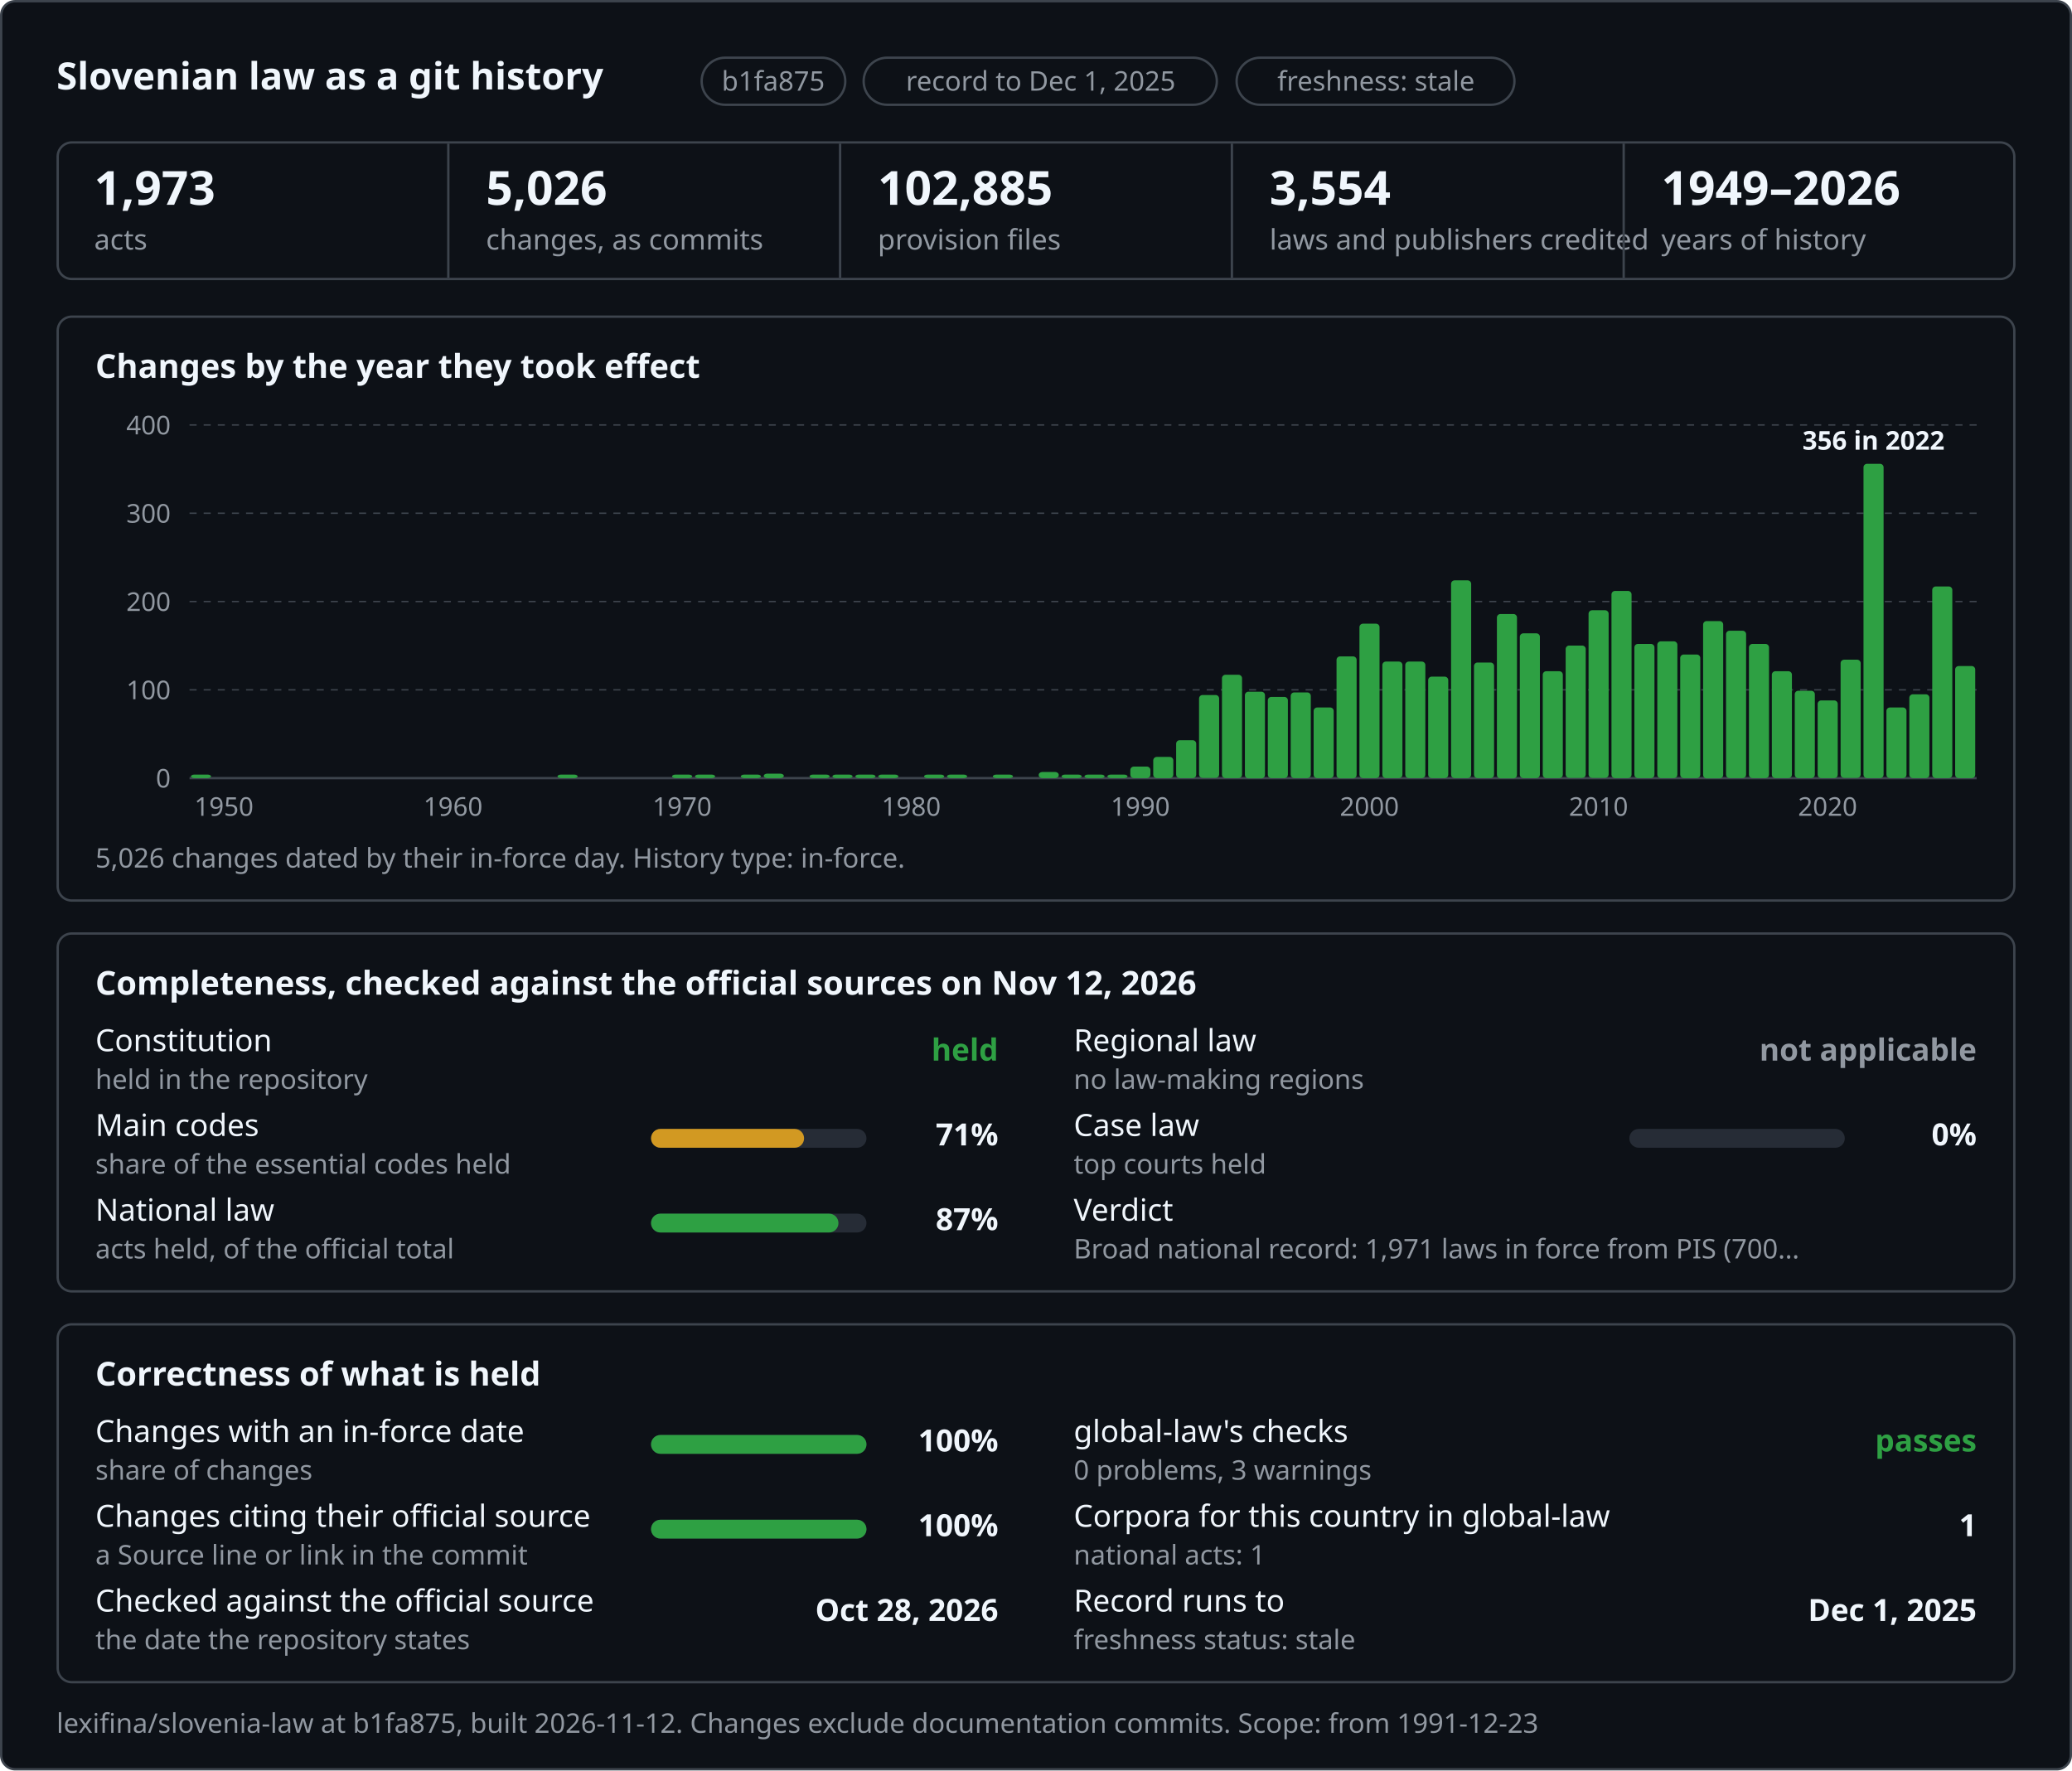
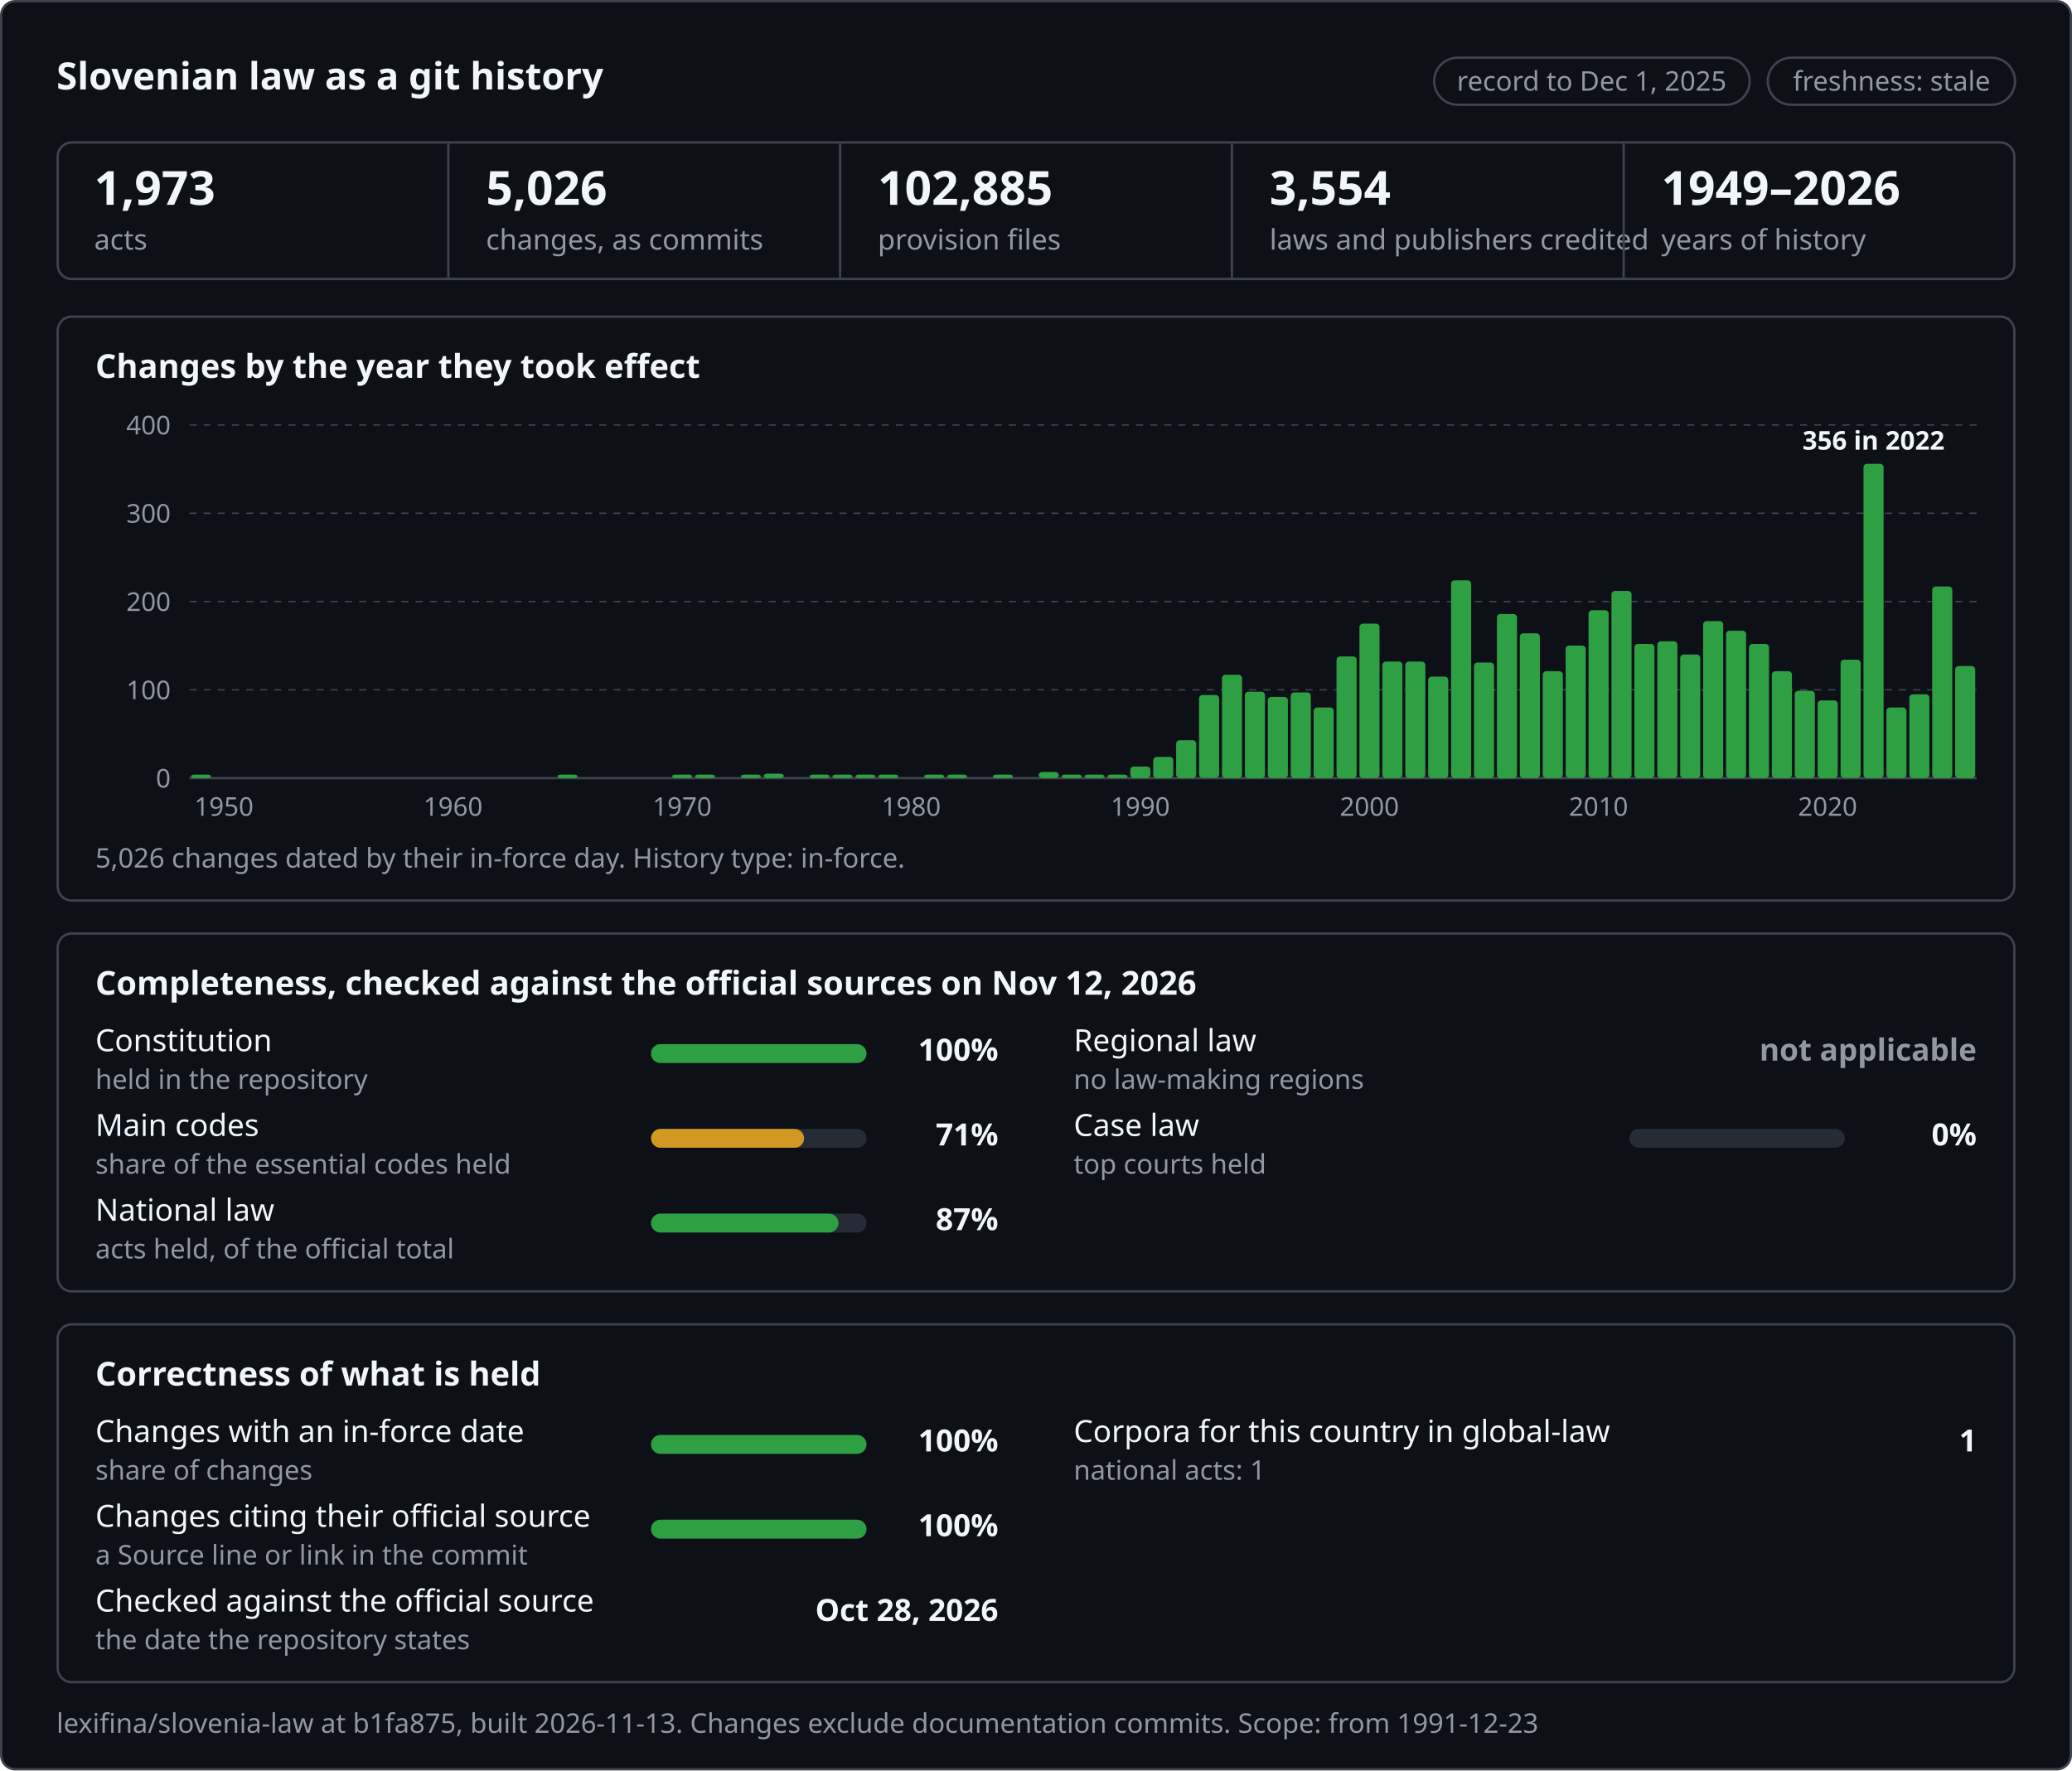
<svg xmlns="http://www.w3.org/2000/svg" width="880" height="752" viewBox="0 0 880 752" font-family="-apple-system,BlinkMacSystemFont,Segoe UI,Noto Sans,Helvetica,Arial,sans-serif">
  <rect x="0.5" y="0.5" width="879" height="751" rx="6" fill="#0d1117" stroke="#3d444d" />
  <text x="24" y="38" font-size="16" font-weight="600" fill="#f0f6fc">Slovenian law as a git history</text>
-   <rect x="298.0" y="24.5" width="61" height="20" rx="10" fill="none" stroke="#3d444d" />
-   <text x="328.4" y="38.5" font-size="11.5" font-weight="500" text-anchor="middle" fill="#9198a1">b1fa875</text>
-   <rect x="366.8" y="24.5" width="150" height="20" rx="10" fill="none" stroke="#3d444d" />
-   <text x="442.0" y="38.5" font-size="11.5" font-weight="500" text-anchor="middle" fill="#9198a1">record to Dec 1, 2025</text>
-   <rect x="525.2" y="24.5" width="118" height="20" rx="10" fill="none" stroke="#3d444d" />
-   <text x="584.4" y="38.5" font-size="11.5" font-weight="500" text-anchor="middle" fill="#9198a1">freshness: stale</text>
+   <rect x="609.1" y="24.5" width="134" height="20" rx="10" fill="none" stroke="#3d444d" />
+   <text x="676.0" y="38.5" font-size="11.5" font-weight="500" text-anchor="middle" fill="#9198a1">record to Dec 1, 2025</text>
+   <rect x="750.8" y="24.5" width="105" height="20" rx="10" fill="none" stroke="#3d444d" />
+   <text x="803.4" y="38.5" font-size="11.5" font-weight="500" text-anchor="middle" fill="#9198a1">freshness: stale</text>
  <rect x="24.5" y="60.5" width="831" height="58" rx="6" fill="#0d1117" stroke="#3d444d" />
  <text x="40.0" y="87" font-size="20" font-weight="600" fill="#f0f6fc">1,973</text>
  <text x="40.0" y="106" font-size="12" fill="#9198a1">acts</text>
  <line x1="190.4" y1="61" x2="190.4" y2="118" stroke="#3d444d" />
  <text x="206.4" y="87" font-size="20" font-weight="600" fill="#f0f6fc">5,026</text>
  <text x="206.4" y="106" font-size="12" fill="#9198a1">changes, as commits</text>
  <line x1="356.8" y1="61" x2="356.8" y2="118" stroke="#3d444d" />
  <text x="372.8" y="87" font-size="20" font-weight="600" fill="#f0f6fc">102,885</text>
  <text x="372.8" y="106" font-size="12" fill="#9198a1">provision files</text>
  <line x1="523.2" y1="61" x2="523.2" y2="118" stroke="#3d444d" />
  <text x="539.2" y="87" font-size="20" font-weight="600" fill="#f0f6fc">3,554</text>
-   <text x="539.2" y="106" font-size="12" fill="#9198a1">laws and publishers credited</text>
+   <text x="539.2" y="106" font-size="12" fill="#9198a1" textLength="142" lengthAdjust="spacingAndGlyphs">laws and publishers credited</text>
  <line x1="689.6" y1="61" x2="689.6" y2="118" stroke="#3d444d" />
  <text x="705.6" y="87" font-size="20" font-weight="600" fill="#f0f6fc">1949–2026</text>
  <text x="705.6" y="106" font-size="12" fill="#9198a1">years of history</text>
  <rect x="24.5" y="134.5" width="831" height="248" rx="6" fill="#0d1117" stroke="#3d444d" />
  <text x="40.5" y="160.5" font-size="14" font-weight="600" fill="#f0f6fc">Changes by the year they took effect</text>
  <line x1="80.5" y1="330.5" x2="839.5" y2="330.5" stroke="#3d444d" stroke-width="1" />
  <text x="72.5" y="334.5" font-size="11" text-anchor="end" fill="#9198a1">0</text>
  <line x1="80.5" y1="293.0" x2="839.5" y2="293.0" stroke="#3d444d" stroke-width="0.6" stroke-dasharray="3 3" />
  <text x="72.5" y="297.0" font-size="11" text-anchor="end" fill="#9198a1">100</text>
  <line x1="80.5" y1="255.5" x2="839.5" y2="255.5" stroke="#3d444d" stroke-width="0.6" stroke-dasharray="3 3" />
  <text x="72.5" y="259.5" font-size="11" text-anchor="end" fill="#9198a1">200</text>
  <line x1="80.5" y1="218.0" x2="839.5" y2="218.0" stroke="#3d444d" stroke-width="0.6" stroke-dasharray="3 3" />
  <text x="72.5" y="222.0" font-size="11" text-anchor="end" fill="#9198a1">300</text>
  <line x1="80.5" y1="180.5" x2="839.5" y2="180.5" stroke="#3d444d" stroke-width="0.6" stroke-dasharray="3 3" />
  <text x="72.5" y="184.5" font-size="11" text-anchor="end" fill="#9198a1">400</text>
  <rect x="81.10" y="329.0" width="8.53" height="1.5" rx="1.5" fill="#2ea043" />
  <text x="95.1" y="346.5" font-size="11" text-anchor="middle" fill="#9198a1">1950</text>
  <text x="192.4" y="346.5" font-size="11" text-anchor="middle" fill="#9198a1">1960</text>
  <rect x="236.79" y="329.0" width="8.53" height="1.5" rx="1.5" fill="#2ea043" />
  <rect x="285.45" y="329.0" width="8.53" height="1.5" rx="1.5" fill="#2ea043" />
  <text x="289.7" y="346.5" font-size="11" text-anchor="middle" fill="#9198a1">1970</text>
  <rect x="295.18" y="329.0" width="8.53" height="1.5" rx="1.5" fill="#2ea043" />
  <rect x="314.64" y="329.0" width="8.53" height="1.5" rx="1.5" fill="#2ea043" />
  <rect x="324.37" y="328.6" width="8.53" height="1.9" rx="1.5" fill="#2ea043" />
  <rect x="343.83" y="329.0" width="8.53" height="1.5" rx="1.5" fill="#2ea043" />
  <rect x="353.56" y="329.0" width="8.53" height="1.5" rx="1.5" fill="#2ea043" />
  <rect x="363.29" y="329.0" width="8.53" height="1.5" rx="1.5" fill="#2ea043" />
  <rect x="373.02" y="329.0" width="8.53" height="1.5" rx="1.5" fill="#2ea043" />
  <text x="387.0" y="346.5" font-size="11" text-anchor="middle" fill="#9198a1">1980</text>
  <rect x="392.48" y="329.0" width="8.53" height="1.5" rx="1.5" fill="#2ea043" />
  <rect x="402.22" y="329.0" width="8.53" height="1.5" rx="1.5" fill="#2ea043" />
  <rect x="421.68" y="329.0" width="8.53" height="1.5" rx="1.5" fill="#2ea043" />
  <rect x="441.14" y="327.9" width="8.53" height="2.6" rx="1.5" fill="#2ea043" />
  <rect x="450.87" y="329.0" width="8.53" height="1.5" rx="1.5" fill="#2ea043" />
  <rect x="460.60" y="329.0" width="8.53" height="1.5" rx="1.5" fill="#2ea043" />
  <rect x="470.33" y="329.0" width="8.53" height="1.5" rx="1.5" fill="#2ea043" />
  <rect x="480.06" y="325.6" width="8.53" height="4.9" rx="1.5" fill="#2ea043" />
  <text x="484.3" y="346.5" font-size="11" text-anchor="middle" fill="#9198a1">1990</text>
  <rect x="489.79" y="321.5" width="8.53" height="9.0" rx="1.5" fill="#2ea043" />
  <rect x="499.52" y="314.4" width="8.53" height="16.1" rx="1.5" fill="#2ea043" />
  <rect x="509.25" y="295.2" width="8.53" height="35.2" rx="1.5" fill="#2ea043" />
  <rect x="518.98" y="286.6" width="8.53" height="43.9" rx="1.5" fill="#2ea043" />
  <rect x="528.72" y="293.8" width="8.53" height="36.8" rx="1.5" fill="#2ea043" />
  <rect x="538.45" y="296.0" width="8.53" height="34.5" rx="1.5" fill="#2ea043" />
  <rect x="548.18" y="294.1" width="8.53" height="36.4" rx="1.5" fill="#2ea043" />
  <rect x="557.91" y="300.5" width="8.53" height="30.0" rx="1.5" fill="#2ea043" />
  <rect x="567.64" y="278.8" width="8.53" height="51.8" rx="1.5" fill="#2ea043" />
  <rect x="577.37" y="264.9" width="8.53" height="65.6" rx="1.5" fill="#2ea043" />
  <text x="581.6" y="346.5" font-size="11" text-anchor="middle" fill="#9198a1">2000</text>
  <rect x="587.10" y="281.0" width="8.53" height="49.5" rx="1.5" fill="#2ea043" />
  <rect x="596.83" y="281.0" width="8.53" height="49.5" rx="1.5" fill="#2ea043" />
  <rect x="606.56" y="287.4" width="8.53" height="43.1" rx="1.5" fill="#2ea043" />
  <rect x="616.29" y="246.5" width="8.53" height="84.0" rx="1.5" fill="#2ea043" />
  <rect x="626.02" y="281.4" width="8.53" height="49.1" rx="1.5" fill="#2ea043" />
  <rect x="635.75" y="260.8" width="8.53" height="69.8" rx="1.5" fill="#2ea043" />
  <rect x="645.48" y="269.0" width="8.53" height="61.5" rx="1.5" fill="#2ea043" />
  <rect x="655.22" y="285.1" width="8.53" height="45.4" rx="1.5" fill="#2ea043" />
  <rect x="664.95" y="274.2" width="8.53" height="56.2" rx="1.5" fill="#2ea043" />
  <rect x="674.68" y="259.2" width="8.53" height="71.2" rx="1.5" fill="#2ea043" />
  <text x="678.9" y="346.5" font-size="11" text-anchor="middle" fill="#9198a1">2010</text>
  <rect x="684.41" y="251.0" width="8.53" height="79.5" rx="1.5" fill="#2ea043" />
  <rect x="694.14" y="273.5" width="8.53" height="57.0" rx="1.5" fill="#2ea043" />
  <rect x="703.87" y="272.4" width="8.53" height="58.1" rx="1.5" fill="#2ea043" />
  <rect x="713.60" y="278.0" width="8.53" height="52.5" rx="1.5" fill="#2ea043" />
  <rect x="723.33" y="263.8" width="8.53" height="66.8" rx="1.5" fill="#2ea043" />
  <rect x="733.06" y="267.9" width="8.53" height="62.6" rx="1.5" fill="#2ea043" />
  <rect x="742.79" y="273.5" width="8.53" height="57.0" rx="1.5" fill="#2ea043" />
  <rect x="752.52" y="285.1" width="8.53" height="45.4" rx="1.5" fill="#2ea043" />
  <rect x="762.25" y="293.4" width="8.53" height="37.1" rx="1.5" fill="#2ea043" />
  <rect x="771.98" y="297.5" width="8.53" height="33.0" rx="1.5" fill="#2ea043" />
  <text x="776.2" y="346.5" font-size="11" text-anchor="middle" fill="#9198a1">2020</text>
  <rect x="781.72" y="280.2" width="8.53" height="50.2" rx="1.5" fill="#2ea043" />
  <rect x="791.45" y="197.0" width="8.53" height="133.5" rx="1.5" fill="#2ea043" />
  <text x="795.7" y="191.0" font-size="11" font-weight="600" text-anchor="middle" fill="#f0f6fc">356 in 2022</text>
  <rect x="801.18" y="300.5" width="8.53" height="30.0" rx="1.5" fill="#2ea043" />
  <rect x="810.91" y="294.9" width="8.53" height="35.6" rx="1.5" fill="#2ea043" />
  <rect x="820.64" y="249.1" width="8.53" height="81.4" rx="1.5" fill="#2ea043" />
  <rect x="830.37" y="282.9" width="8.53" height="47.6" rx="1.5" fill="#2ea043" />
  <text x="40.5" y="368.5" font-size="11.5" fill="#9198a1">5,026 changes dated by their in-force day. History type: in-force.</text>
  <rect x="24.5" y="396.5" width="831" height="152" rx="6" fill="#0d1117" stroke="#3d444d" />
  <text x="40.5" y="422.5" font-size="14" font-weight="600" fill="#f0f6fc">Completeness, checked against the official sources on Nov 12, 2026</text>
  <text x="40.5" y="446.5" font-size="13" fill="#f0f6fc">Constitution</text>
  <text x="40.5" y="462.5" font-size="11.5" fill="#9198a1">held in the repository</text>
-   <text x="424.0" y="450.5" font-size="13" font-weight="600" text-anchor="end" fill="#2ea043">held</text>
+   <g>
+     <rect x="276.5" y="443.5" width="91.5" height="8" rx="4" fill="#262c36" />
+     <rect x="276.5" y="443.5" width="91.5" height="8" rx="4" fill="#2ea043" />
+   </g>
+   <text x="424.0" y="450.5" font-size="13" font-weight="600" text-anchor="end" fill="#f0f6fc">100%</text>
  <text x="40.5" y="482.5" font-size="13" fill="#f0f6fc">Main codes</text>
  <text x="40.5" y="498.5" font-size="11.5" fill="#9198a1">share of the essential codes held</text>
  <g>
    <rect x="276.5" y="479.5" width="91.5" height="8" rx="4" fill="#262c36" />
    <rect x="276.5" y="479.5" width="65.0" height="8" rx="4" fill="#d29922" />
  </g>
  <text x="424.0" y="486.5" font-size="13" font-weight="600" text-anchor="end" fill="#f0f6fc">71%</text>
  <text x="40.5" y="518.5" font-size="13" fill="#f0f6fc">National law</text>
  <text x="40.5" y="534.5" font-size="11.5" fill="#9198a1">acts held, of the official total</text>
  <g>
    <rect x="276.5" y="515.5" width="91.5" height="8" rx="4" fill="#262c36" />
    <rect x="276.5" y="515.5" width="79.6" height="8" rx="4" fill="#2ea043" />
  </g>
  <text x="424.0" y="522.5" font-size="13" font-weight="600" text-anchor="end" fill="#f0f6fc">87%</text>
  <text x="456.0" y="446.5" font-size="13" fill="#f0f6fc">Regional law</text>
  <text x="456.0" y="462.5" font-size="11.5" fill="#9198a1">no law-making regions</text>
  <text x="839.5" y="450.5" font-size="13" font-weight="600" text-anchor="end" fill="#9198a1">not applicable</text>
  <text x="456.0" y="482.5" font-size="13" fill="#f0f6fc">Case law</text>
  <text x="456.0" y="498.5" font-size="11.5" fill="#9198a1">top courts held</text>
  <g>
    <rect x="692.0" y="479.5" width="91.5" height="8" rx="4" fill="#262c36" />
  </g>
  <text x="839.5" y="486.5" font-size="13" font-weight="600" text-anchor="end" fill="#f0f6fc">0%</text>
-   <text x="456.0" y="518.5" font-size="13" fill="#f0f6fc">Verdict</text>
-   <text x="456.0" y="534.5" font-size="11.5" fill="#9198a1">Broad national record: 1,971 laws in force from PIS (700…</text>
-   <text x="839.5" y="522.5" font-size="13" font-weight="600" text-anchor="end" fill="#9198a1" />
  <rect x="24.5" y="562.5" width="831" height="152" rx="6" fill="#0d1117" stroke="#3d444d" />
  <text x="40.5" y="588.5" font-size="14" font-weight="600" fill="#f0f6fc">Correctness of what is held</text>
  <text x="40.5" y="612.5" font-size="13" fill="#f0f6fc">Changes with an in-force date</text>
  <text x="40.5" y="628.5" font-size="11.5" fill="#9198a1">share of changes</text>
  <g>
    <rect x="276.5" y="609.5" width="91.5" height="8" rx="4" fill="#262c36" />
    <rect x="276.5" y="609.5" width="91.5" height="8" rx="4" fill="#2ea043" />
  </g>
  <text x="424.0" y="616.5" font-size="13" font-weight="600" text-anchor="end" fill="#f0f6fc">100%</text>
  <text x="40.5" y="648.5" font-size="13" fill="#f0f6fc">Changes citing their official source</text>
  <text x="40.5" y="664.5" font-size="11.5" fill="#9198a1">a Source line or link in the commit</text>
  <g>
    <rect x="276.5" y="645.5" width="91.5" height="8" rx="4" fill="#262c36" />
    <rect x="276.5" y="645.5" width="91.5" height="8" rx="4" fill="#2ea043" />
  </g>
  <text x="424.0" y="652.5" font-size="13" font-weight="600" text-anchor="end" fill="#f0f6fc">100%</text>
  <text x="40.5" y="684.5" font-size="13" fill="#f0f6fc">Checked against the official source</text>
  <text x="40.5" y="700.5" font-size="11.5" fill="#9198a1">the date the repository states</text>
  <text x="424.0" y="688.5" font-size="13" font-weight="600" text-anchor="end" fill="#f0f6fc">Oct 28, 2026</text>
-   <text x="456.0" y="612.5" font-size="13" fill="#f0f6fc">global-law's checks</text>
-   <text x="456.0" y="628.5" font-size="11.5" fill="#9198a1">0 problems, 3 warnings</text>
-   <text x="839.5" y="616.5" font-size="13" font-weight="600" text-anchor="end" fill="#2ea043">passes</text>
-   <text x="456.0" y="648.5" font-size="13" fill="#f0f6fc">Corpora for this country in global-law</text>
-   <text x="456.0" y="664.5" font-size="11.5" fill="#9198a1">national acts: 1</text>
-   <text x="839.5" y="652.5" font-size="13" font-weight="600" text-anchor="end" fill="#f0f6fc">1</text>
-   <text x="456.0" y="684.5" font-size="13" fill="#f0f6fc">Record runs to</text>
-   <text x="456.0" y="700.5" font-size="11.5" fill="#9198a1">freshness status: stale</text>
-   <text x="839.5" y="688.5" font-size="13" font-weight="600" text-anchor="end" fill="#f0f6fc">Dec 1, 2025</text>
-   <text x="24" y="736" font-size="11.5" fill="#9198a1">lexifina/slovenia-law at b1fa875, built 2026-11-12. Changes exclude documentation commits. Scope: from 1991-12-23</text>
+   <text x="456.0" y="612.5" font-size="13" fill="#f0f6fc">Corpora for this country in global-law</text>
+   <text x="456.0" y="628.5" font-size="11.5" fill="#9198a1">national acts: 1</text>
+   <text x="839.5" y="616.5" font-size="13" font-weight="600" text-anchor="end" fill="#f0f6fc">1</text>
+   <text x="24" y="736" font-size="11.5" fill="#9198a1">lexifina/slovenia-law at b1fa875, built 2026-11-13. Changes exclude documentation commits. Scope: from 1991-12-23</text>
</svg>
